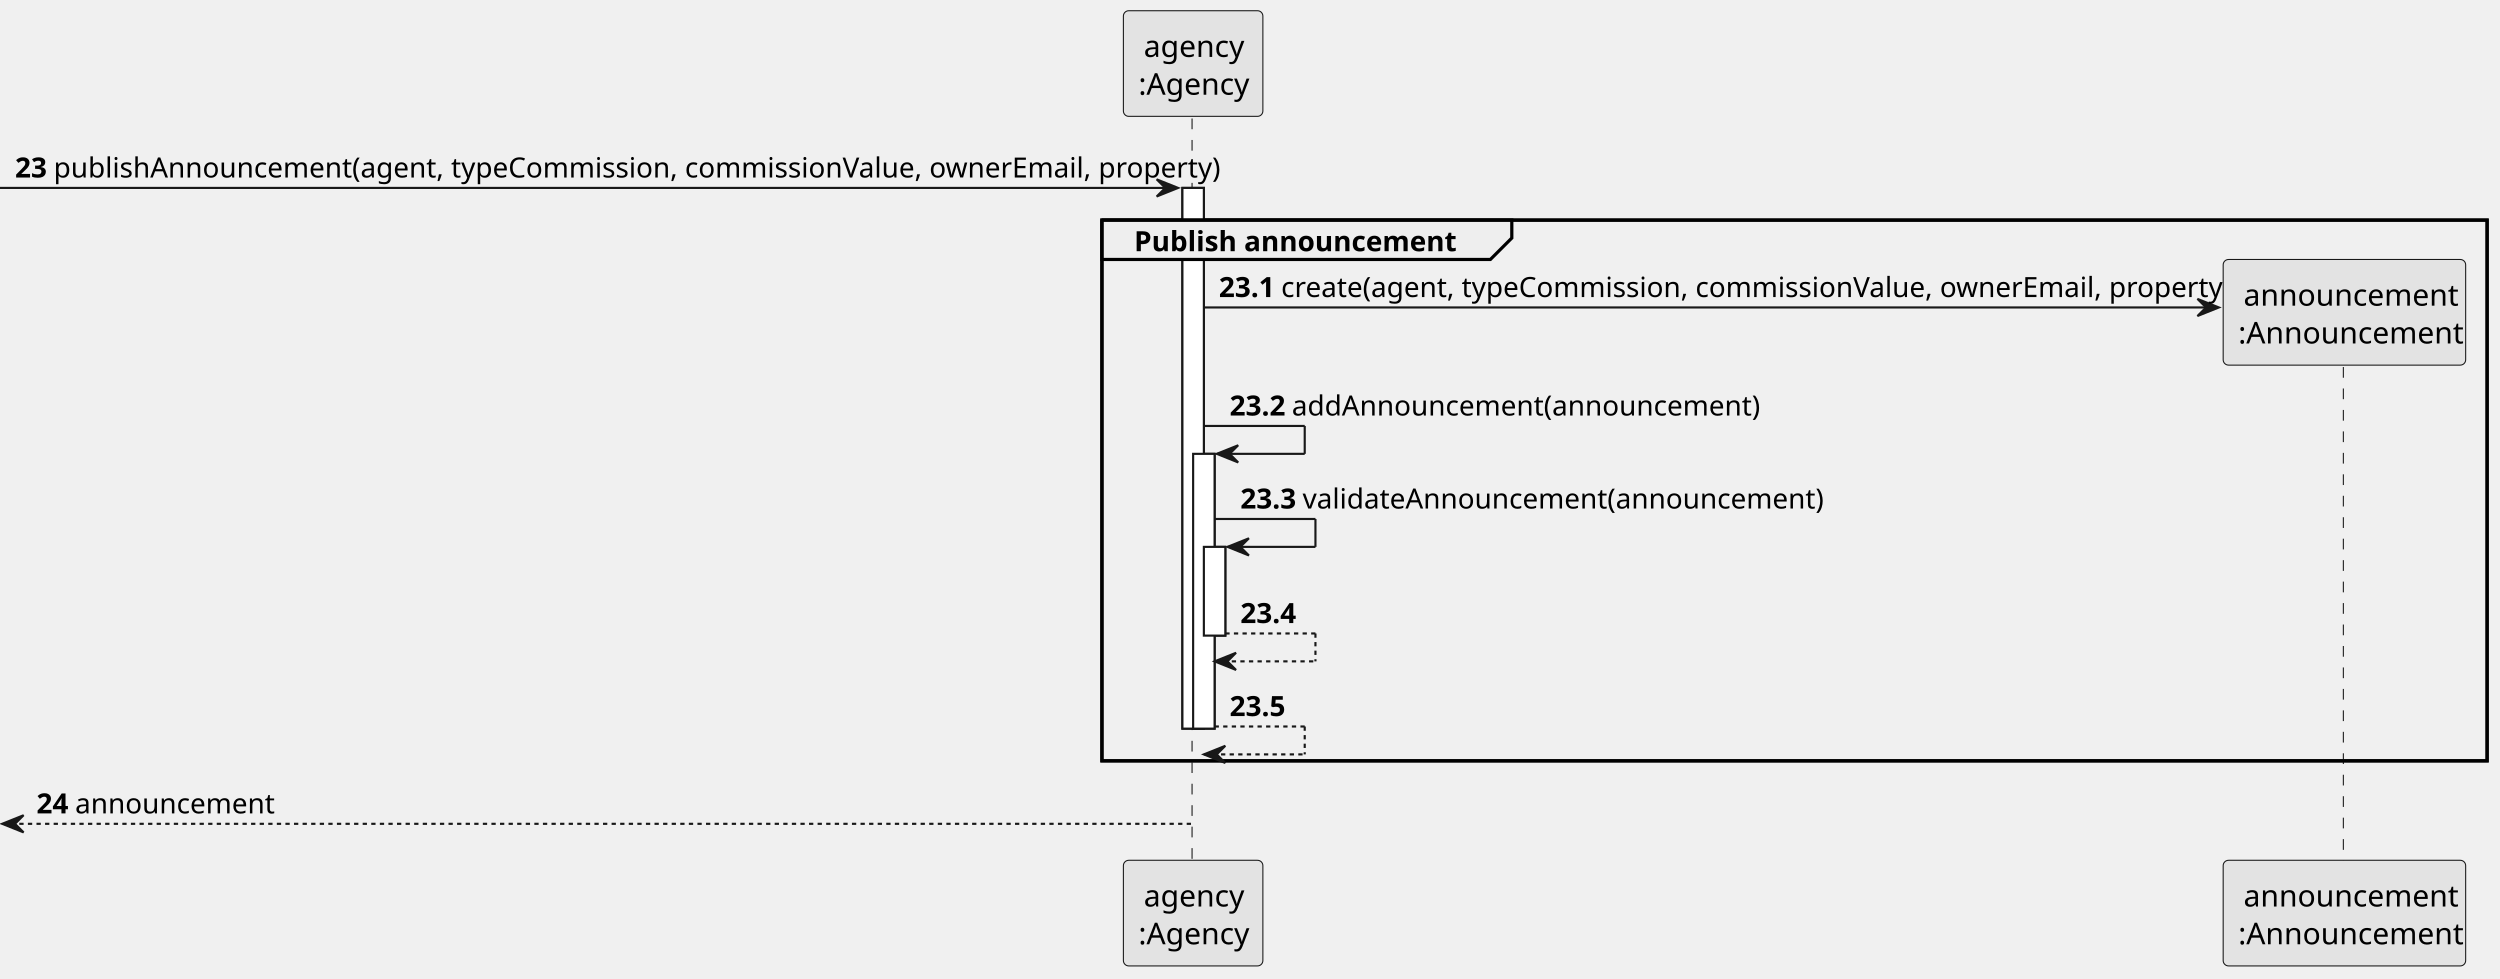
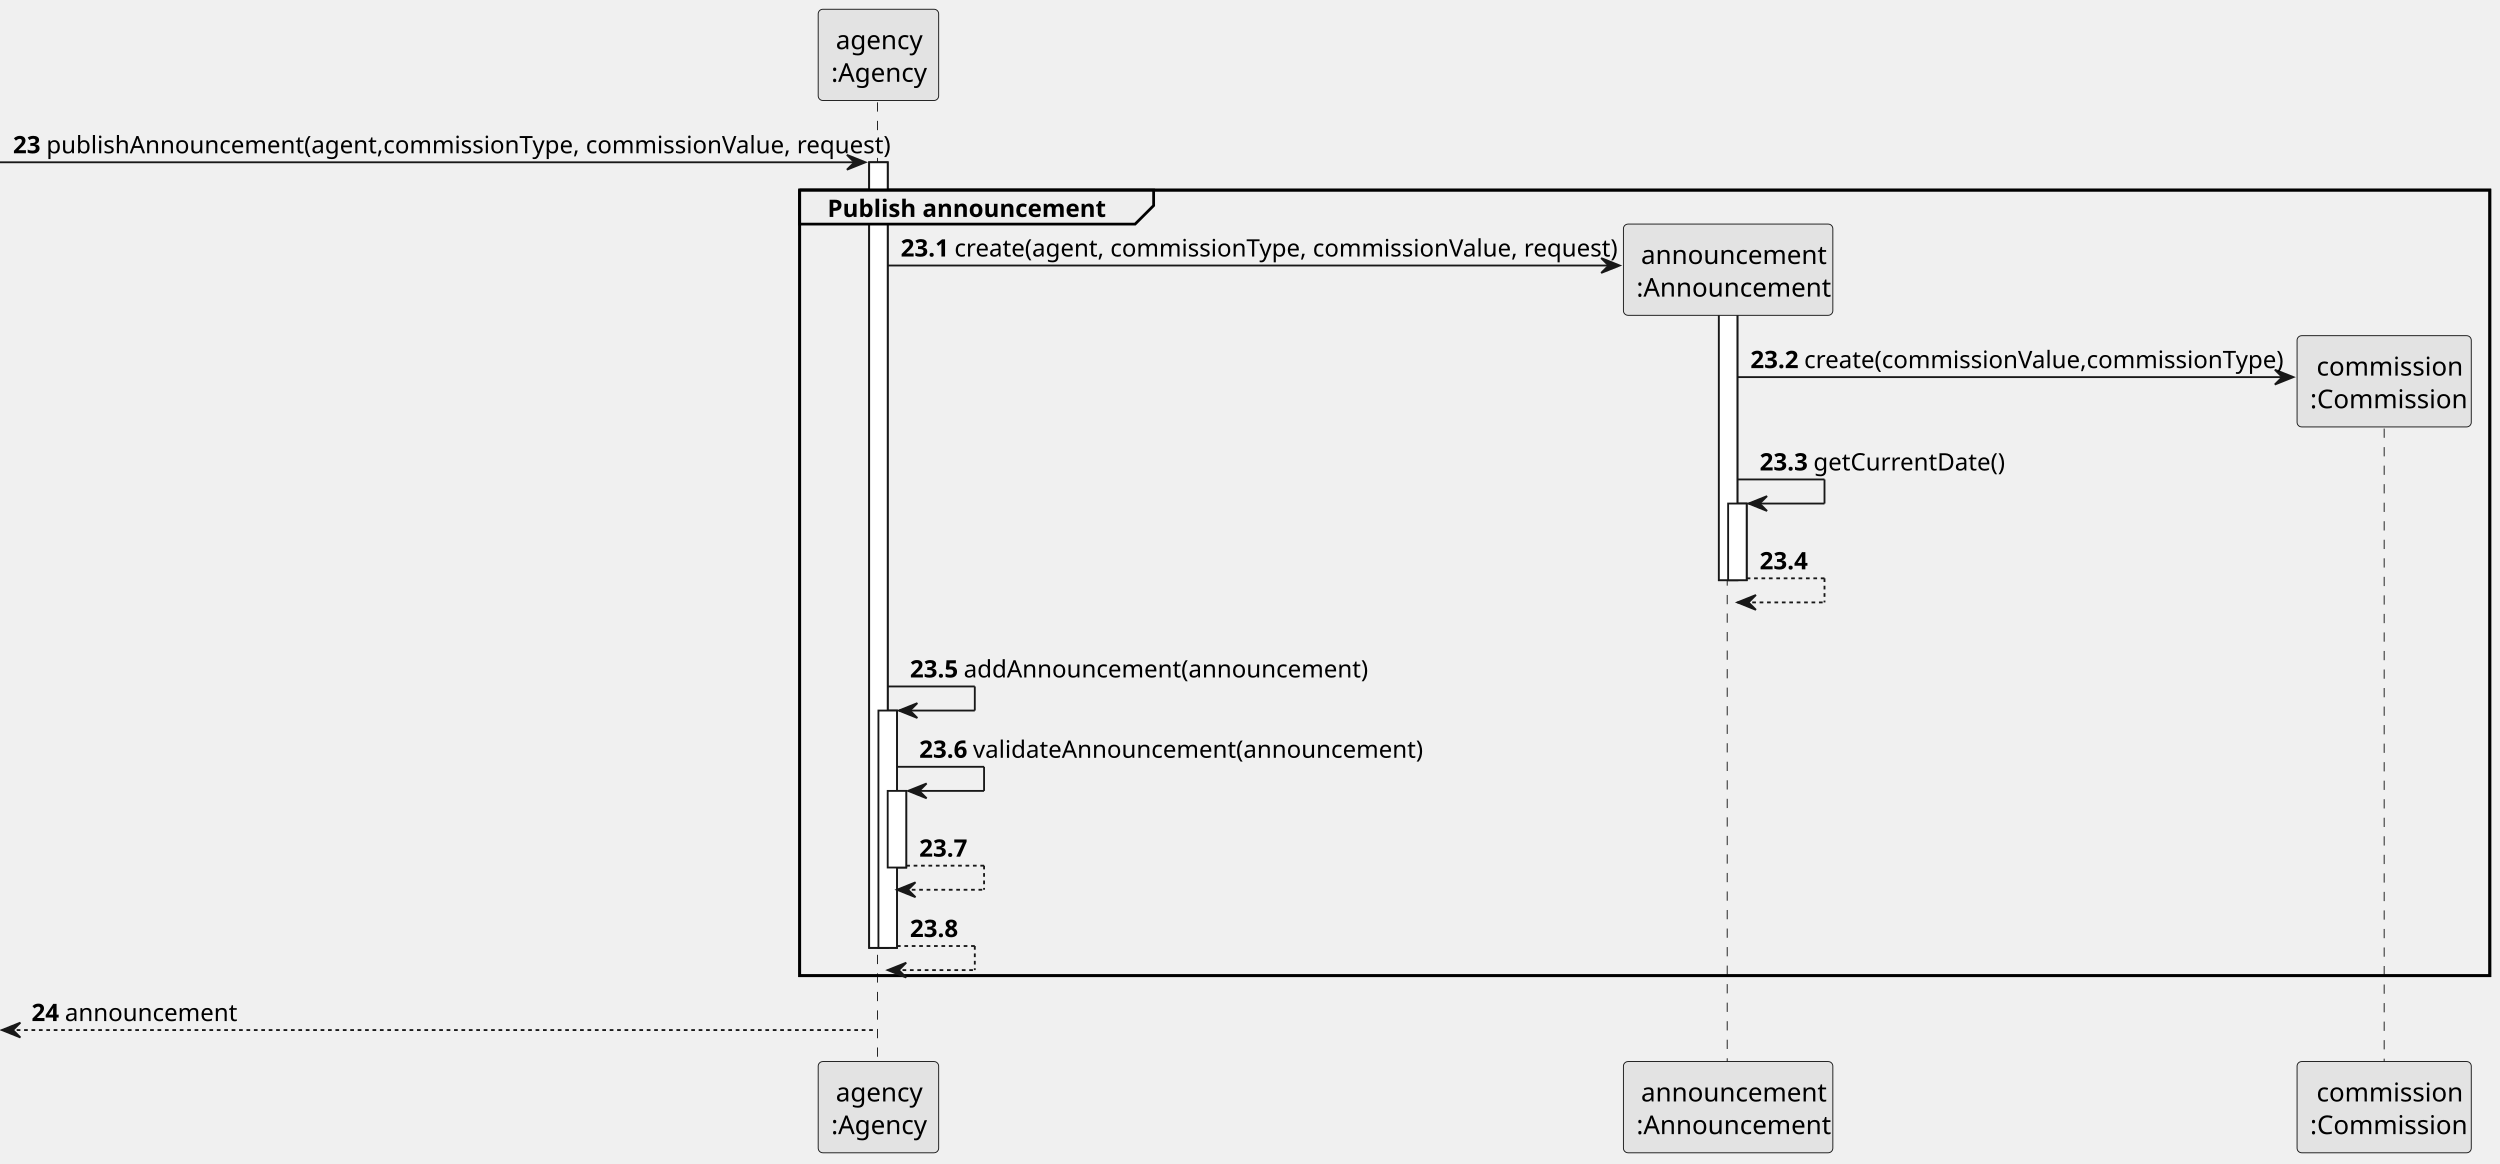
- <svg xmlns="http://www.w3.org/2000/svg" contentStyleType="text/css" height="456px" preserveAspectRatio="none" style="width:1165px;height:456px;background:#FFFFFF;" version="1.1" viewBox="0 0 1165 456" width="1165px" zoomAndPan="magnify">
+ <svg xmlns="http://www.w3.org/2000/svg" contentStyleType="text/css" height="628px" preserveAspectRatio="none" style="width:1349px;height:628px;background:#FFFFFF;" version="1.1" viewBox="0 0 1349 628" width="1349px" zoomAndPan="magnify">
  <defs />
  <g>
-     <rect fill="#FFFFFF" height="251.977" style="stroke:#181818;stroke-width:1.0;" width="10" x="551" y="87.57" />
-     <rect fill="#FFFFFF" height="128.055" style="stroke:#181818;stroke-width:1.0;" width="10" x="556" y="211.492" />
-     <rect fill="#FFFFFF" height="41.352" style="stroke:#181818;stroke-width:1.0;" width="10" x="561" y="254.844" />
-     <rect fill="none" height="251.977" style="stroke:#000000;stroke-width:1.5;" width="645.5" x="513.5" y="102.57" />
-     <line style="stroke:#181818;stroke-width:0.5;stroke-dasharray:5.0,5.0;" x1="555.5" x2="555.5" y1="55.219" y2="401.898" />
-     <line style="stroke:#181818;stroke-width:0.5;stroke-dasharray:5.0,5.0;" x1="1092" x2="1092" y1="161.031" y2="401.898" />
-     <rect fill="#E3E3E3" height="49.219" rx="2.5" ry="2.5" style="stroke:#181818;stroke-width:0.5;" width="65" x="523.5" y="5" />
-     <text fill="#000000" font-family="sans-serif" font-size="14" lengthAdjust="spacing" textLength="46" x="533" y="26.533">agency</text>
-     <text fill="#000000" font-family="sans-serif" font-size="14" lengthAdjust="spacing" textLength="51" x="530.5" y="44.143">:Agency</text>
-     <rect fill="#E3E3E3" height="49.219" rx="2.5" ry="2.5" style="stroke:#181818;stroke-width:0.5;" width="65" x="523.5" y="400.898" />
-     <text fill="#000000" font-family="sans-serif" font-size="14" lengthAdjust="spacing" textLength="46" x="533" y="422.432">agency</text>
-     <text fill="#000000" font-family="sans-serif" font-size="14" lengthAdjust="spacing" textLength="51" x="530.5" y="440.041">:Agency</text>
-     <rect fill="#E3E3E3" height="49.219" rx="2.5" ry="2.5" style="stroke:#181818;stroke-width:0.5;" width="113" x="1036" y="400.898" />
-     <text fill="#000000" font-family="sans-serif" font-size="14" lengthAdjust="spacing" textLength="94" x="1045.5" y="422.432">announcement</text>
-     <text fill="#000000" font-family="sans-serif" font-size="14" lengthAdjust="spacing" textLength="99" x="1043" y="440.041">:Announcement</text>
-     <rect fill="#FFFFFF" height="251.977" style="stroke:#181818;stroke-width:1.0;" width="10" x="551" y="87.57" />
-     <rect fill="#FFFFFF" height="128.055" style="stroke:#181818;stroke-width:1.0;" width="10" x="556" y="211.492" />
-     <rect fill="#FFFFFF" height="41.352" style="stroke:#181818;stroke-width:1.0;" width="10" x="561" y="254.844" />
-     <polygon fill="#181818" points="539,83.57,549,87.57,539,91.57,543,87.57" style="stroke:#181818;stroke-width:1.0;" />
-     <line style="stroke:#181818;stroke-width:1.0;" x1="0" x2="545" y1="87.57" y2="87.57" />
+     <rect fill="#FFFFFF" height="423.898" style="stroke:#181818;stroke-width:1.0;" width="10" x="469" y="87.57" />
+     <rect fill="#FFFFFF" height="128.055" style="stroke:#181818;stroke-width:1.0;" width="10" x="474" y="383.414" />
+     <rect fill="#FFFFFF" height="41.352" style="stroke:#181818;stroke-width:1.0;" width="10" x="479" y="426.766" />
+     <rect fill="#FFFFFF" height="159.789" style="stroke:#181818;stroke-width:1.0;" width="10" x="927.5" y="153.273" />
+     <rect fill="#FFFFFF" height="41.352" style="stroke:#181818;stroke-width:1.0;" width="10" x="932.5" y="271.711" />
+     <rect fill="none" height="423.898" style="stroke:#000000;stroke-width:1.5;" width="912" x="431.5" y="102.57" />
+     <line style="stroke:#181818;stroke-width:0.5;stroke-dasharray:5.0,5.0;" x1="473.5" x2="473.5" y1="55.219" y2="573.82" />
+     <line style="stroke:#181818;stroke-width:0.5;stroke-dasharray:5.0,5.0;" x1="932" x2="932" y1="161.031" y2="573.82" />
+     <line style="stroke:#181818;stroke-width:0.5;stroke-dasharray:5.0,5.0;" x1="1286.5" x2="1286.5" y1="221.25" y2="573.82" />
+     <rect fill="#E3E3E3" height="49.219" rx="2.5" ry="2.5" style="stroke:#181818;stroke-width:0.5;" width="65" x="441.5" y="5" />
+     <text fill="#000000" font-family="sans-serif" font-size="14" lengthAdjust="spacing" textLength="46" x="451" y="26.533">agency</text>
+     <text fill="#000000" font-family="sans-serif" font-size="14" lengthAdjust="spacing" textLength="51" x="448.5" y="44.143">:Agency</text>
+     <rect fill="#E3E3E3" height="49.219" rx="2.5" ry="2.5" style="stroke:#181818;stroke-width:0.5;" width="65" x="441.5" y="572.82" />
+     <text fill="#000000" font-family="sans-serif" font-size="14" lengthAdjust="spacing" textLength="46" x="451" y="594.354">agency</text>
+     <text fill="#000000" font-family="sans-serif" font-size="14" lengthAdjust="spacing" textLength="51" x="448.5" y="611.963">:Agency</text>
+     <rect fill="#E3E3E3" height="49.219" rx="2.5" ry="2.5" style="stroke:#181818;stroke-width:0.5;" width="113" x="876" y="572.82" />
+     <text fill="#000000" font-family="sans-serif" font-size="14" lengthAdjust="spacing" textLength="94" x="885.5" y="594.354">announcement</text>
+     <text fill="#000000" font-family="sans-serif" font-size="14" lengthAdjust="spacing" textLength="99" x="883" y="611.963">:Announcement</text>
+     <rect fill="#E3E3E3" height="49.219" rx="2.5" ry="2.5" style="stroke:#181818;stroke-width:0.5;" width="94" x="1239.5" y="572.82" />
+     <text fill="#000000" font-family="sans-serif" font-size="14" lengthAdjust="spacing" textLength="73" x="1250" y="594.354">commission</text>
+     <text fill="#000000" font-family="sans-serif" font-size="14" lengthAdjust="spacing" textLength="80" x="1246.5" y="611.963">:Commission</text>
+     <rect fill="#FFFFFF" height="423.898" style="stroke:#181818;stroke-width:1.0;" width="10" x="469" y="87.57" />
+     <rect fill="#FFFFFF" height="128.055" style="stroke:#181818;stroke-width:1.0;" width="10" x="474" y="383.414" />
+     <rect fill="#FFFFFF" height="41.352" style="stroke:#181818;stroke-width:1.0;" width="10" x="479" y="426.766" />
+     <rect fill="#FFFFFF" height="159.789" style="stroke:#181818;stroke-width:1.0;" width="10" x="927.5" y="153.273" />
+     <rect fill="#FFFFFF" height="41.352" style="stroke:#181818;stroke-width:1.0;" width="10" x="932.5" y="271.711" />
+     <polygon fill="#181818" points="457,83.57,467,87.57,457,91.57,461,87.57" style="stroke:#181818;stroke-width:1.0;" />
+     <line style="stroke:#181818;stroke-width:1.0;" x1="0" x2="463" y1="87.57" y2="87.57" />
    <text fill="#000000" font-family="sans-serif" font-size="13" font-weight="bold" lengthAdjust="spacing" textLength="14" x="7" y="82.714">23</text>
-     <text fill="#000000" font-family="sans-serif" font-size="13" lengthAdjust="spacing" textLength="514" x="25" y="82.714">publishAnnouncement(agent, typeCommission, commissionValue, ownerEmail, property)</text>
-     <path d="M513.5,102.57 L704.5,102.57 L704.5,110.922 L694.5,120.922 L513.5,120.922 L513.5,102.57 " fill="#EEEEEE" style="stroke:#000000;stroke-width:1.5;" />
-     <rect fill="none" height="251.977" style="stroke:#000000;stroke-width:1.5;" width="645.5" x="513.5" y="102.57" />
-     <text fill="#000000" font-family="sans-serif" font-size="13" font-weight="bold" lengthAdjust="spacing" textLength="146" x="528.5" y="117.065">Publish announcement</text>
-     <polygon fill="#181818" points="1024,139.273,1034,143.273,1024,147.273,1028,143.273" style="stroke:#181818;stroke-width:1.0;" />
-     <line style="stroke:#181818;stroke-width:1.0;" x1="561" x2="1030" y1="143.273" y2="143.273" />
-     <text fill="#000000" font-family="sans-serif" font-size="13" font-weight="bold" lengthAdjust="spacing" textLength="25" x="568" y="138.417">23.1</text>
-     <text fill="#000000" font-family="sans-serif" font-size="13" lengthAdjust="spacing" textLength="422" x="597" y="138.417">create(agent, typeCommission, commissionValue, ownerEmail, property)</text>
-     <rect fill="#E3E3E3" height="49.219" rx="2.5" ry="2.5" style="stroke:#181818;stroke-width:0.5;" width="113" x="1036" y="120.922" />
-     <text fill="#000000" font-family="sans-serif" font-size="14" lengthAdjust="spacing" textLength="94" x="1045.5" y="142.455">announcement</text>
-     <text fill="#000000" font-family="sans-serif" font-size="14" lengthAdjust="spacing" textLength="99" x="1043" y="160.065">:Announcement</text>
-     <line style="stroke:#181818;stroke-width:1.0;" x1="561" x2="608" y1="198.492" y2="198.492" />
-     <line style="stroke:#181818;stroke-width:1.0;" x1="608" x2="608" y1="198.492" y2="211.492" />
-     <line style="stroke:#181818;stroke-width:1.0;" x1="567" x2="608" y1="211.492" y2="211.492" />
-     <polygon fill="#181818" points="577,207.492,567,211.492,577,215.492,573,211.492" style="stroke:#181818;stroke-width:1.0;" />
-     <text fill="#000000" font-family="sans-serif" font-size="13" font-weight="bold" lengthAdjust="spacing" textLength="25" x="573" y="193.636">23.2</text>
-     <text fill="#000000" font-family="sans-serif" font-size="13" lengthAdjust="spacing" textLength="201" x="602" y="193.636">addAnnouncement(announcement)</text>
-     <line style="stroke:#181818;stroke-width:1.0;" x1="566" x2="613" y1="241.844" y2="241.844" />
-     <line style="stroke:#181818;stroke-width:1.0;" x1="613" x2="613" y1="241.844" y2="254.844" />
-     <line style="stroke:#181818;stroke-width:1.0;" x1="572" x2="613" y1="254.844" y2="254.844" />
-     <polygon fill="#181818" points="582,250.844,572,254.844,582,258.844,578,254.844" style="stroke:#181818;stroke-width:1.0;" />
-     <text fill="#000000" font-family="sans-serif" font-size="13" font-weight="bold" lengthAdjust="spacing" textLength="25" x="578" y="236.987">23.3</text>
-     <text fill="#000000" font-family="sans-serif" font-size="13" lengthAdjust="spacing" textLength="223" x="607" y="236.987">validateAnnouncement(announcement)</text>
-     <line style="stroke:#181818;stroke-width:1.0;stroke-dasharray:2.0,2.0;" x1="571" x2="613" y1="295.195" y2="295.195" />
-     <line style="stroke:#181818;stroke-width:1.0;stroke-dasharray:2.0,2.0;" x1="613" x2="613" y1="295.195" y2="308.195" />
-     <line style="stroke:#181818;stroke-width:1.0;stroke-dasharray:2.0,2.0;" x1="566" x2="613" y1="308.195" y2="308.195" />
-     <polygon fill="#181818" points="576,304.195,566,308.195,576,312.195,572,308.195" style="stroke:#181818;stroke-width:1.0;" />
-     <text fill="#000000" font-family="sans-serif" font-size="13" font-weight="bold" lengthAdjust="spacing" textLength="25" x="578" y="290.339">23.4</text>
-     <text fill="#000000" font-family="sans-serif" font-size="13" lengthAdjust="spacing" textLength="4" x="607" y="290.339"> </text>
-     <line style="stroke:#181818;stroke-width:1.0;stroke-dasharray:2.0,2.0;" x1="566" x2="608" y1="338.547" y2="338.547" />
-     <line style="stroke:#181818;stroke-width:1.0;stroke-dasharray:2.0,2.0;" x1="608" x2="608" y1="338.547" y2="351.547" />
-     <line style="stroke:#181818;stroke-width:1.0;stroke-dasharray:2.0,2.0;" x1="561" x2="608" y1="351.547" y2="351.547" />
-     <polygon fill="#181818" points="571,347.547,561,351.547,571,355.547,567,351.547" style="stroke:#181818;stroke-width:1.0;" />
-     <text fill="#000000" font-family="sans-serif" font-size="13" font-weight="bold" lengthAdjust="spacing" textLength="25" x="573" y="333.69">23.5</text>
-     <text fill="#000000" font-family="sans-serif" font-size="13" lengthAdjust="spacing" textLength="4" x="602" y="333.69"> </text>
-     <polygon fill="#181818" points="11,379.898,1,383.898,11,387.898,7,383.898" style="stroke:#181818;stroke-width:1.0;" />
-     <line style="stroke:#181818;stroke-width:1.0;stroke-dasharray:2.0,2.0;" x1="5" x2="555" y1="383.898" y2="383.898" />
-     <text fill="#000000" font-family="sans-serif" font-size="13" font-weight="bold" lengthAdjust="spacing" textLength="14" x="17" y="379.042">24</text>
-     <text fill="#000000" font-family="sans-serif" font-size="13" lengthAdjust="spacing" textLength="85" x="35" y="379.042">announcement</text>
+     <text fill="#000000" font-family="sans-serif" font-size="13" lengthAdjust="spacing" textLength="432" x="25" y="82.714">publishAnnouncement(agent,commissionType, commissionValue, request)</text>
+     <path d="M431.5,102.57 L622.5,102.57 L622.5,110.922 L612.5,120.922 L431.5,120.922 L431.5,102.57 " fill="#EEEEEE" style="stroke:#000000;stroke-width:1.5;" />
+     <rect fill="none" height="423.898" style="stroke:#000000;stroke-width:1.5;" width="912" x="431.5" y="102.57" />
+     <text fill="#000000" font-family="sans-serif" font-size="13" font-weight="bold" lengthAdjust="spacing" textLength="146" x="446.5" y="117.065">Publish announcement</text>
+     <polygon fill="#181818" points="864,139.273,874,143.273,864,147.273,868,143.273" style="stroke:#181818;stroke-width:1.0;" />
+     <line style="stroke:#181818;stroke-width:1.0;" x1="479" x2="870" y1="143.273" y2="143.273" />
+     <text fill="#000000" font-family="sans-serif" font-size="13" font-weight="bold" lengthAdjust="spacing" textLength="25" x="486" y="138.417">23.1</text>
+     <text fill="#000000" font-family="sans-serif" font-size="13" lengthAdjust="spacing" textLength="344" x="515" y="138.417">create(agent, commissionType, commissionValue, request)</text>
+     <rect fill="#E3E3E3" height="49.219" rx="2.5" ry="2.5" style="stroke:#181818;stroke-width:0.5;" width="113" x="876" y="120.922" />
+     <text fill="#000000" font-family="sans-serif" font-size="14" lengthAdjust="spacing" textLength="94" x="885.5" y="142.455">announcement</text>
+     <text fill="#000000" font-family="sans-serif" font-size="14" lengthAdjust="spacing" textLength="99" x="883" y="160.065">:Announcement</text>
+     <polygon fill="#181818" points="1227.5,199.492,1237.5,203.492,1227.5,207.492,1231.5,203.492" style="stroke:#181818;stroke-width:1.0;" />
+     <line style="stroke:#181818;stroke-width:1.0;" x1="937.5" x2="1233.5" y1="203.492" y2="203.492" />
+     <text fill="#000000" font-family="sans-serif" font-size="13" font-weight="bold" lengthAdjust="spacing" textLength="25" x="944.5" y="198.636">23.2</text>
+     <text fill="#000000" font-family="sans-serif" font-size="13" lengthAdjust="spacing" textLength="249" x="973.5" y="198.636">create(commissionValue,commissionType)</text>
+     <rect fill="#E3E3E3" height="49.219" rx="2.5" ry="2.5" style="stroke:#181818;stroke-width:0.5;" width="94" x="1239.5" y="181.141" />
+     <text fill="#000000" font-family="sans-serif" font-size="14" lengthAdjust="spacing" textLength="73" x="1250" y="202.674">commission</text>
+     <text fill="#000000" font-family="sans-serif" font-size="14" lengthAdjust="spacing" textLength="80" x="1246.5" y="220.283">:Commission</text>
+     <line style="stroke:#181818;stroke-width:1.0;" x1="937.5" x2="984.5" y1="258.711" y2="258.711" />
+     <line style="stroke:#181818;stroke-width:1.0;" x1="984.5" x2="984.5" y1="258.711" y2="271.711" />
+     <line style="stroke:#181818;stroke-width:1.0;" x1="943.5" x2="984.5" y1="271.711" y2="271.711" />
+     <polygon fill="#181818" points="953.5,267.711,943.5,271.711,953.5,275.711,949.5,271.711" style="stroke:#181818;stroke-width:1.0;" />
+     <text fill="#000000" font-family="sans-serif" font-size="13" font-weight="bold" lengthAdjust="spacing" textLength="25" x="949.5" y="253.855">23.3</text>
+     <text fill="#000000" font-family="sans-serif" font-size="13" lengthAdjust="spacing" textLength="95" x="978.5" y="253.855">getCurrentDate()</text>
+     <line style="stroke:#181818;stroke-width:1.0;stroke-dasharray:2.0,2.0;" x1="942.5" x2="984.5" y1="312.062" y2="312.062" />
+     <line style="stroke:#181818;stroke-width:1.0;stroke-dasharray:2.0,2.0;" x1="984.5" x2="984.5" y1="312.062" y2="325.062" />
+     <line style="stroke:#181818;stroke-width:1.0;stroke-dasharray:2.0,2.0;" x1="937.5" x2="984.5" y1="325.062" y2="325.062" />
+     <polygon fill="#181818" points="947.5,321.062,937.5,325.062,947.5,329.062,943.5,325.062" style="stroke:#181818;stroke-width:1.0;" />
+     <text fill="#000000" font-family="sans-serif" font-size="13" font-weight="bold" lengthAdjust="spacing" textLength="25" x="949.5" y="307.206">23.4</text>
+     <text fill="#000000" font-family="sans-serif" font-size="13" lengthAdjust="spacing" textLength="4" x="978.5" y="307.206"> </text>
+     <line style="stroke:#181818;stroke-width:1.0;" x1="479" x2="526" y1="370.414" y2="370.414" />
+     <line style="stroke:#181818;stroke-width:1.0;" x1="526" x2="526" y1="370.414" y2="383.414" />
+     <line style="stroke:#181818;stroke-width:1.0;" x1="485" x2="526" y1="383.414" y2="383.414" />
+     <polygon fill="#181818" points="495,379.414,485,383.414,495,387.414,491,383.414" style="stroke:#181818;stroke-width:1.0;" />
+     <text fill="#000000" font-family="sans-serif" font-size="13" font-weight="bold" lengthAdjust="spacing" textLength="25" x="491" y="365.558">23.5</text>
+     <text fill="#000000" font-family="sans-serif" font-size="13" lengthAdjust="spacing" textLength="201" x="520" y="365.558">addAnnouncement(announcement)</text>
+     <line style="stroke:#181818;stroke-width:1.0;" x1="484" x2="531" y1="413.766" y2="413.766" />
+     <line style="stroke:#181818;stroke-width:1.0;" x1="531" x2="531" y1="413.766" y2="426.766" />
+     <line style="stroke:#181818;stroke-width:1.0;" x1="490" x2="531" y1="426.766" y2="426.766" />
+     <polygon fill="#181818" points="500,422.766,490,426.766,500,430.766,496,426.766" style="stroke:#181818;stroke-width:1.0;" />
+     <text fill="#000000" font-family="sans-serif" font-size="13" font-weight="bold" lengthAdjust="spacing" textLength="25" x="496" y="408.909">23.6</text>
+     <text fill="#000000" font-family="sans-serif" font-size="13" lengthAdjust="spacing" textLength="223" x="525" y="408.909">validateAnnouncement(announcement)</text>
+     <line style="stroke:#181818;stroke-width:1.0;stroke-dasharray:2.0,2.0;" x1="489" x2="531" y1="467.117" y2="467.117" />
+     <line style="stroke:#181818;stroke-width:1.0;stroke-dasharray:2.0,2.0;" x1="531" x2="531" y1="467.117" y2="480.117" />
+     <line style="stroke:#181818;stroke-width:1.0;stroke-dasharray:2.0,2.0;" x1="484" x2="531" y1="480.117" y2="480.117" />
+     <polygon fill="#181818" points="494,476.117,484,480.117,494,484.117,490,480.117" style="stroke:#181818;stroke-width:1.0;" />
+     <text fill="#000000" font-family="sans-serif" font-size="13" font-weight="bold" lengthAdjust="spacing" textLength="25" x="496" y="462.261">23.7</text>
+     <text fill="#000000" font-family="sans-serif" font-size="13" lengthAdjust="spacing" textLength="4" x="525" y="462.261"> </text>
+     <line style="stroke:#181818;stroke-width:1.0;stroke-dasharray:2.0,2.0;" x1="484" x2="526" y1="510.469" y2="510.469" />
+     <line style="stroke:#181818;stroke-width:1.0;stroke-dasharray:2.0,2.0;" x1="526" x2="526" y1="510.469" y2="523.469" />
+     <line style="stroke:#181818;stroke-width:1.0;stroke-dasharray:2.0,2.0;" x1="479" x2="526" y1="523.469" y2="523.469" />
+     <polygon fill="#181818" points="489,519.469,479,523.469,489,527.469,485,523.469" style="stroke:#181818;stroke-width:1.0;" />
+     <text fill="#000000" font-family="sans-serif" font-size="13" font-weight="bold" lengthAdjust="spacing" textLength="25" x="491" y="505.612">23.8</text>
+     <text fill="#000000" font-family="sans-serif" font-size="13" lengthAdjust="spacing" textLength="4" x="520" y="505.612"> </text>
+     <polygon fill="#181818" points="11,551.82,1,555.82,11,559.82,7,555.82" style="stroke:#181818;stroke-width:1.0;" />
+     <line style="stroke:#181818;stroke-width:1.0;stroke-dasharray:2.0,2.0;" x1="5" x2="473" y1="555.82" y2="555.82" />
+     <text fill="#000000" font-family="sans-serif" font-size="13" font-weight="bold" lengthAdjust="spacing" textLength="14" x="17" y="550.964">24</text>
+     <text fill="#000000" font-family="sans-serif" font-size="13" lengthAdjust="spacing" textLength="85" x="35" y="550.964">announcement</text>
  </g>
</svg>
